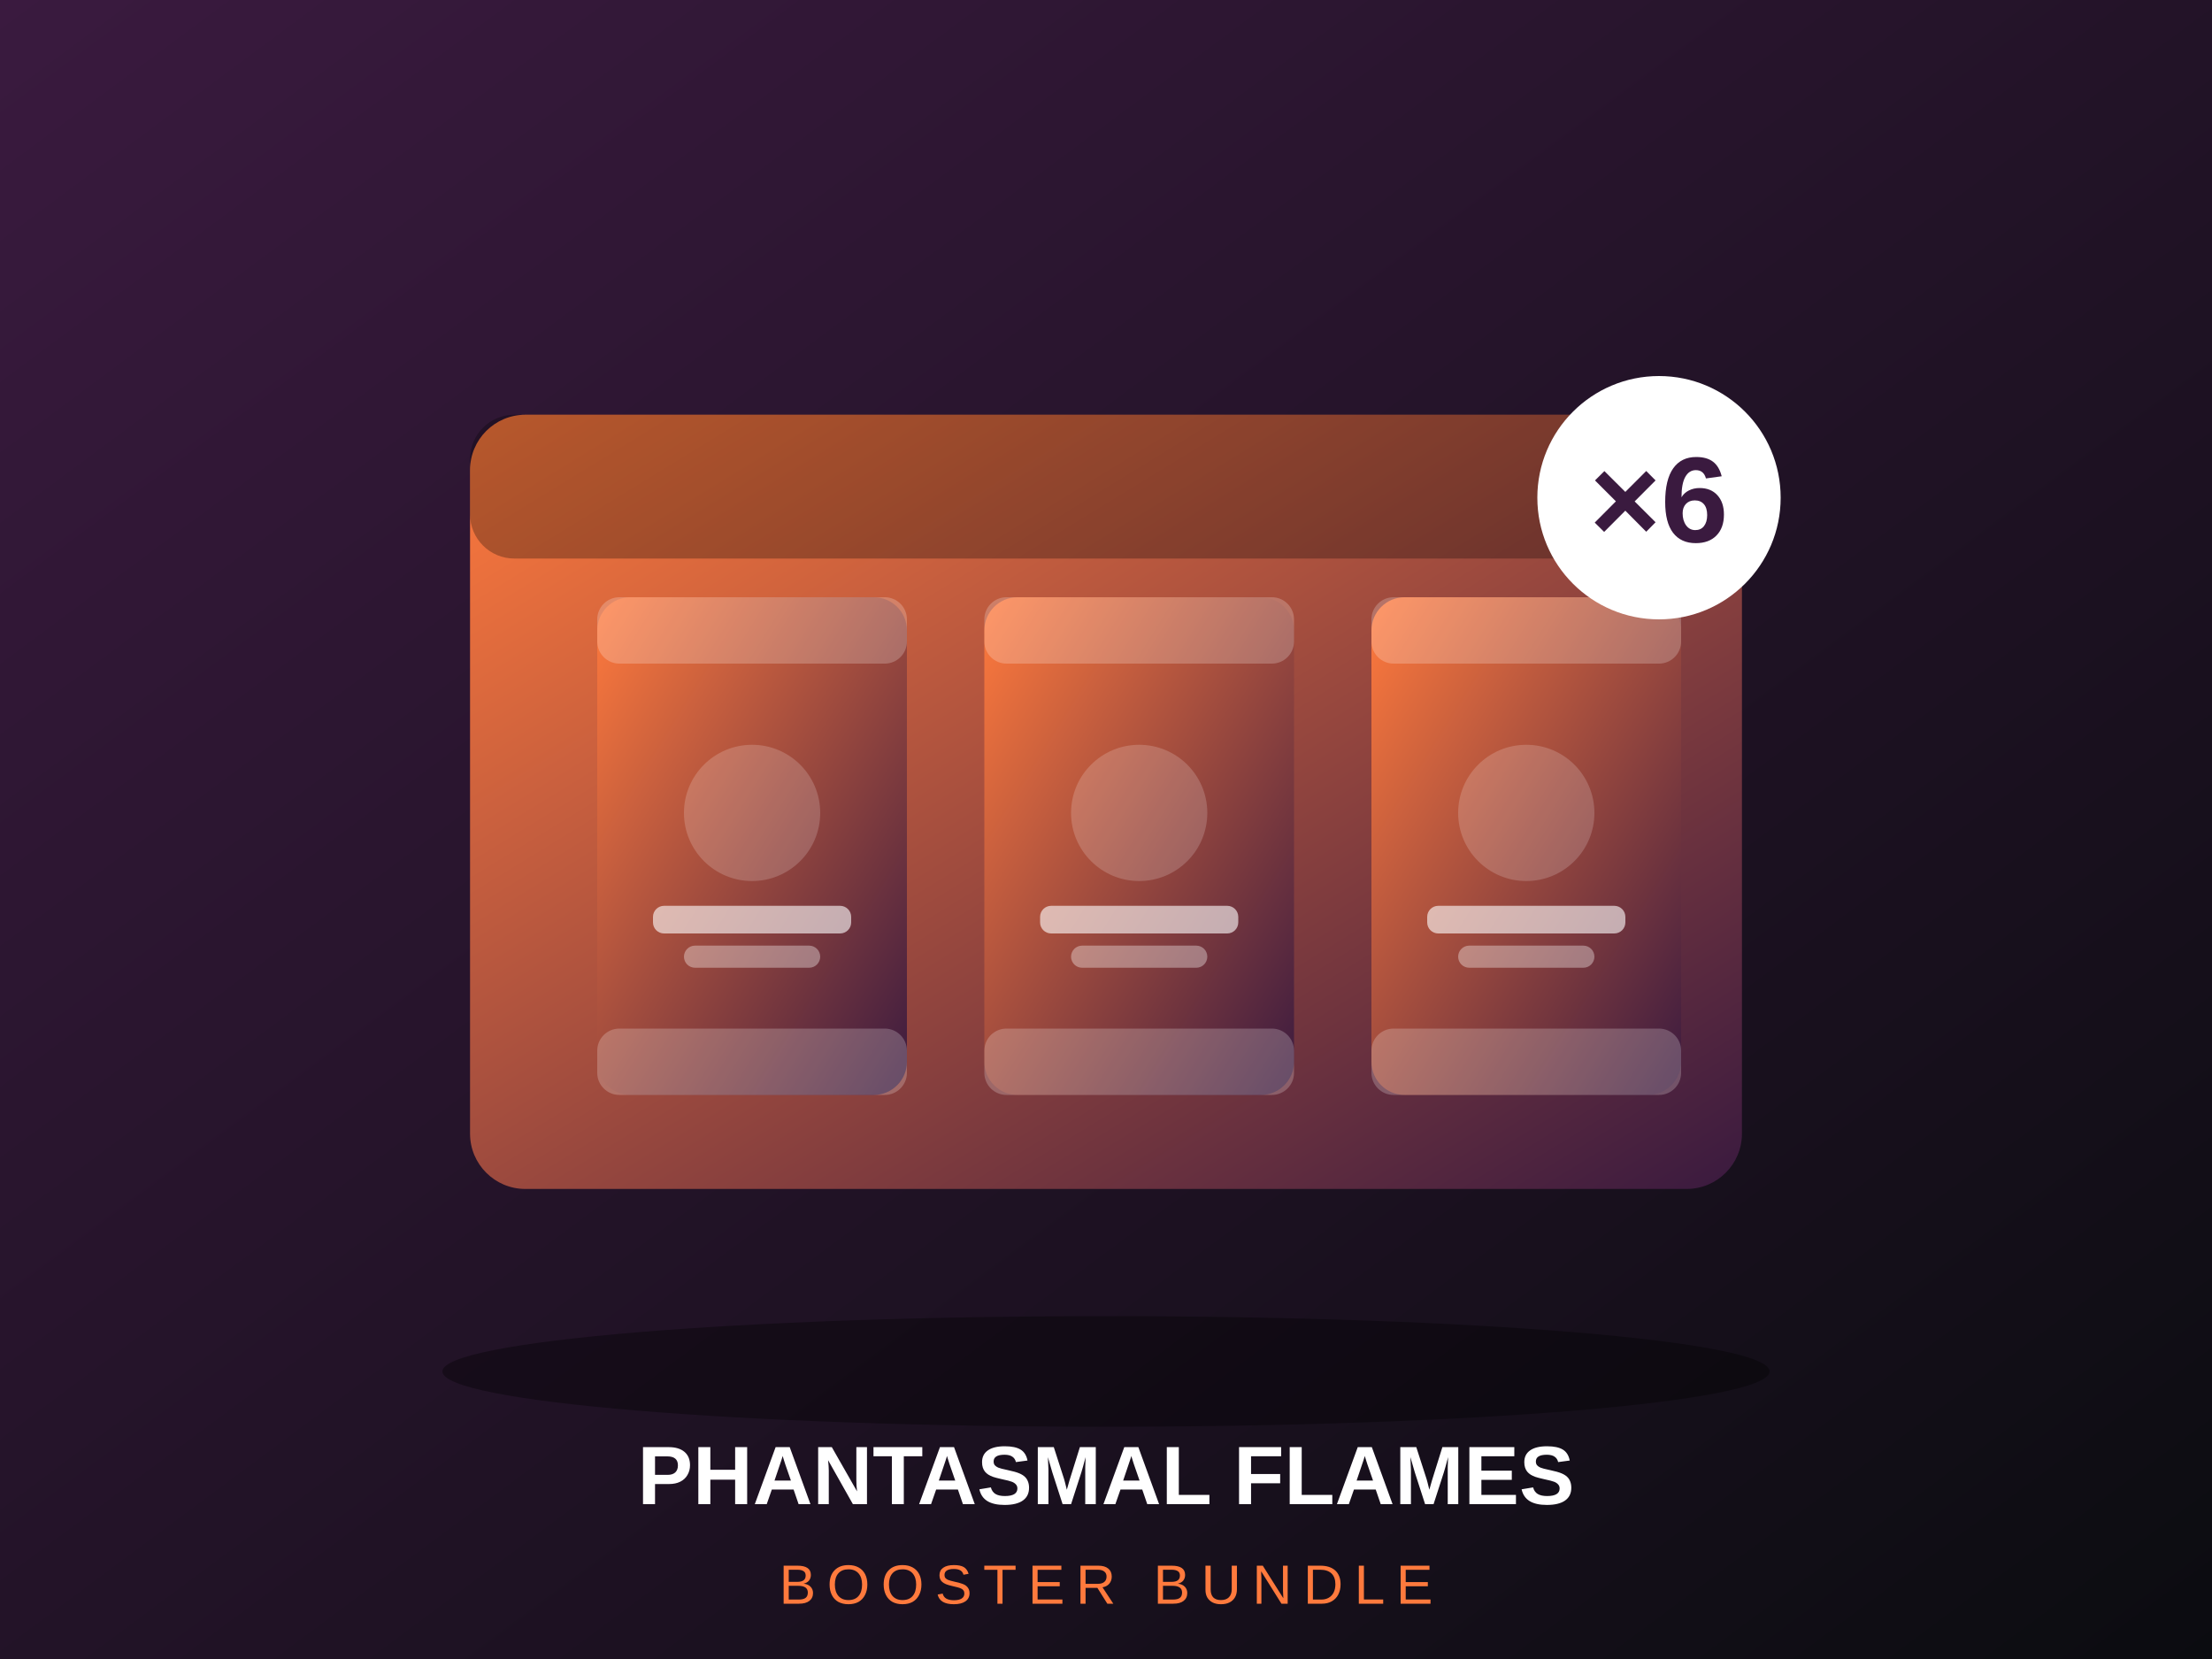
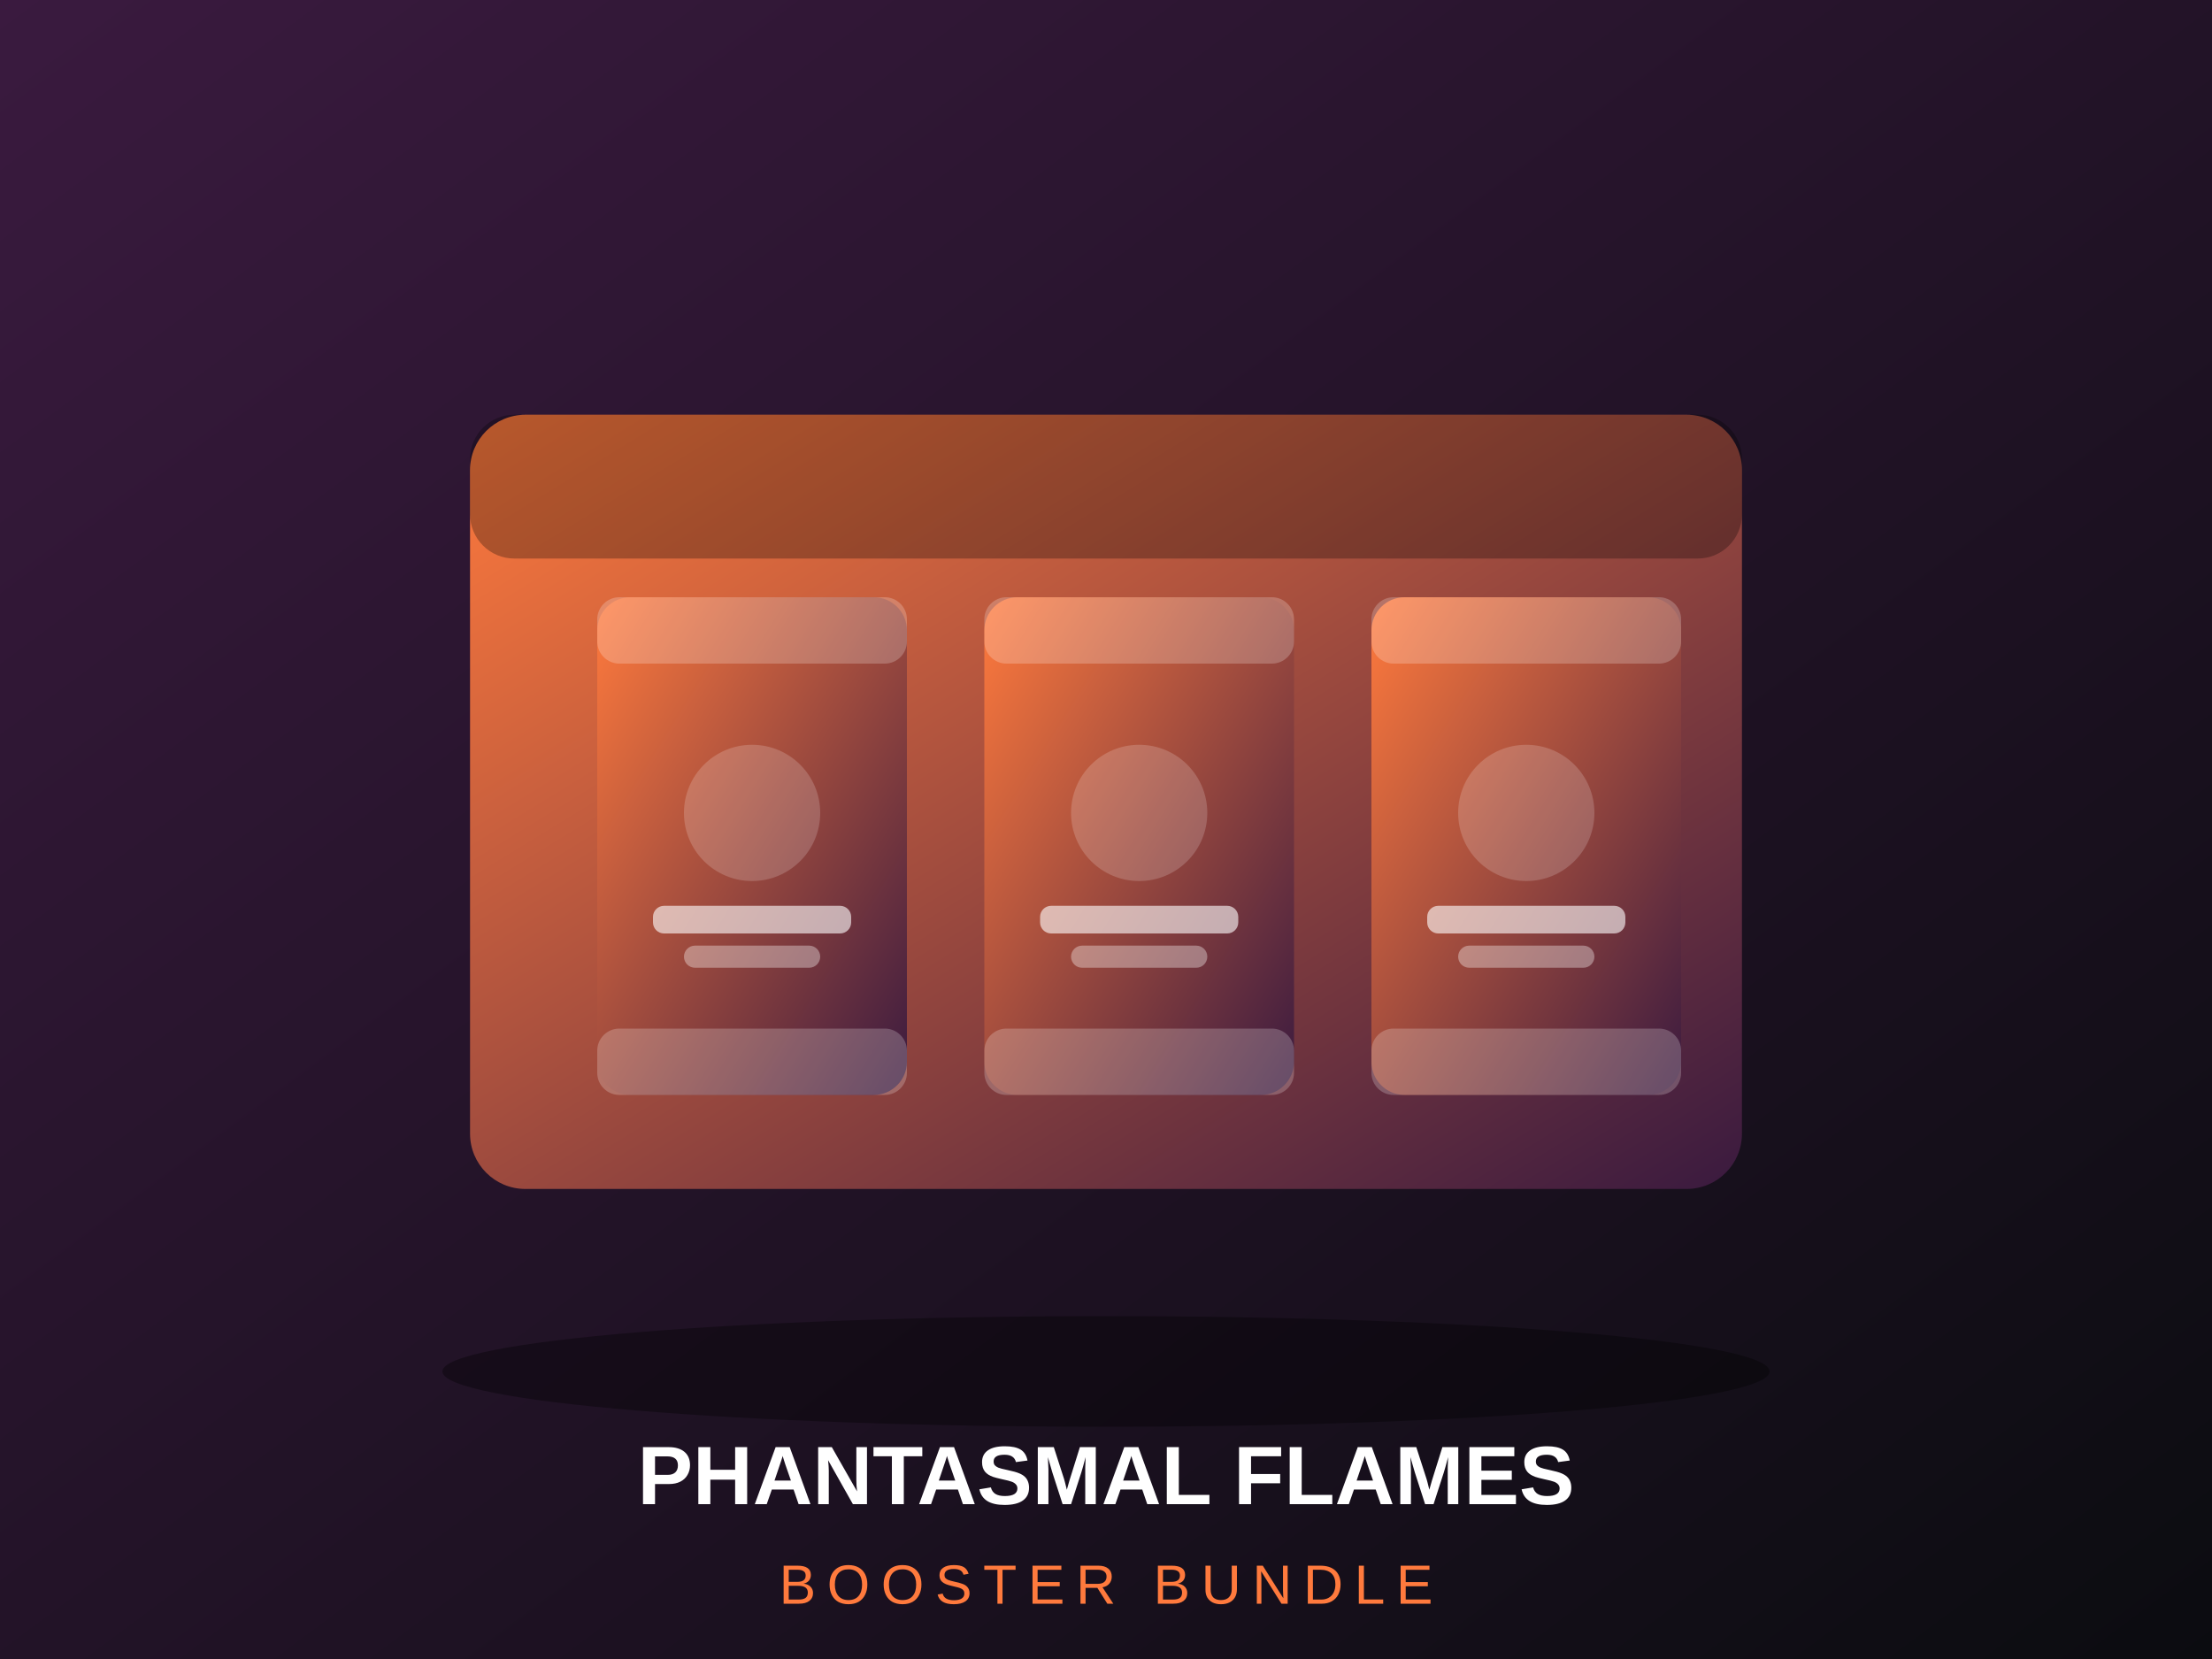
<svg xmlns="http://www.w3.org/2000/svg" viewBox="0 0 400 300" width="400" height="300" role="img" aria-label="Phantasmal Flames BOOSTER BUNDLE">
  <defs>
    <linearGradient id="bg" x1="0" y1="0" x2="1" y2="1">
      <stop offset="0" stop-color="#3a1a3f" />
      <stop offset="1" stop-color="#0b0c10" />
    </linearGradient>
    <linearGradient id="g" x1="0" y1="0" x2="1" y2="1">
      <stop offset="0" stop-color="#ff7a3d" />
      <stop offset="1" stop-color="#3a1a3f" />
    </linearGradient>
  </defs>
  <rect width="400" height="300" fill="url(#bg)" />
  <ellipse cx="200" cy="248" rx="120" ry="10" fill="#000" opacity=".35" />
  <rect x="85" y="75" width="230" height="140" rx="10" fill="url(#g)" />
  <rect x="85" y="75" width="230" height="26" rx="8" fill="#000" opacity=".28" />
  <g>
    <rect x="108" y="108" width="56" height="90" rx="6" fill="url(#g)" />
    <rect x="108" y="108" width="56" height="12" rx="4" fill="#fff" opacity=".22" />
    <rect x="108" y="186" width="56" height="12" rx="4" fill="#fff" opacity=".22" />
    <circle cx="136" cy="147" r="12.32" fill="#fff" opacity=".18" />
    <rect x="118.08" y="163.8" width="35.84" height="5" rx="2" fill="#fff" opacity=".6" />
    <rect x="123.68" y="171" width="24.64" height="4" rx="2" fill="#fff" opacity=".35" />
  </g>
  <g>
    <rect x="178" y="108" width="56" height="90" rx="6" fill="url(#g)" />
    <rect x="178" y="108" width="56" height="12" rx="4" fill="#fff" opacity=".22" />
    <rect x="178" y="186" width="56" height="12" rx="4" fill="#fff" opacity=".22" />
    <circle cx="206" cy="147" r="12.32" fill="#fff" opacity=".18" />
    <rect x="188.08" y="163.8" width="35.84" height="5" rx="2" fill="#fff" opacity=".6" />
    <rect x="193.68" y="171" width="24.64" height="4" rx="2" fill="#fff" opacity=".35" />
  </g>
  <g>
    <rect x="248" y="108" width="56" height="90" rx="6" fill="url(#g)" />
    <rect x="248" y="108" width="56" height="12" rx="4" fill="#fff" opacity=".22" />
    <rect x="248" y="186" width="56" height="12" rx="4" fill="#fff" opacity=".22" />
    <circle cx="276" cy="147" r="12.32" fill="#fff" opacity=".18" />
    <rect x="258.08" y="163.8" width="35.84" height="5" rx="2" fill="#fff" opacity=".6" />
    <rect x="263.68" y="171" width="24.64" height="4" rx="2" fill="#fff" opacity=".35" />
  </g>
-   <circle cx="300" cy="90" r="22" fill="#fff" />
-   <text x="300" y="98" font-size="22" font-weight="800" text-anchor="middle" fill="#3a1a3f" font-family="Arial,Helvetica,sans-serif">×6</text>
  <text x="200" y="272" font-size="15" font-weight="700" text-anchor="middle" fill="#fff" font-family="Arial,Helvetica,sans-serif">PHANTASMAL FLAMES</text>
  <text x="200" y="290" font-size="10" letter-spacing="2" text-anchor="middle" fill="#ff7a3d" font-family="Arial,Helvetica,sans-serif">BOOSTER BUNDLE</text>
</svg>
